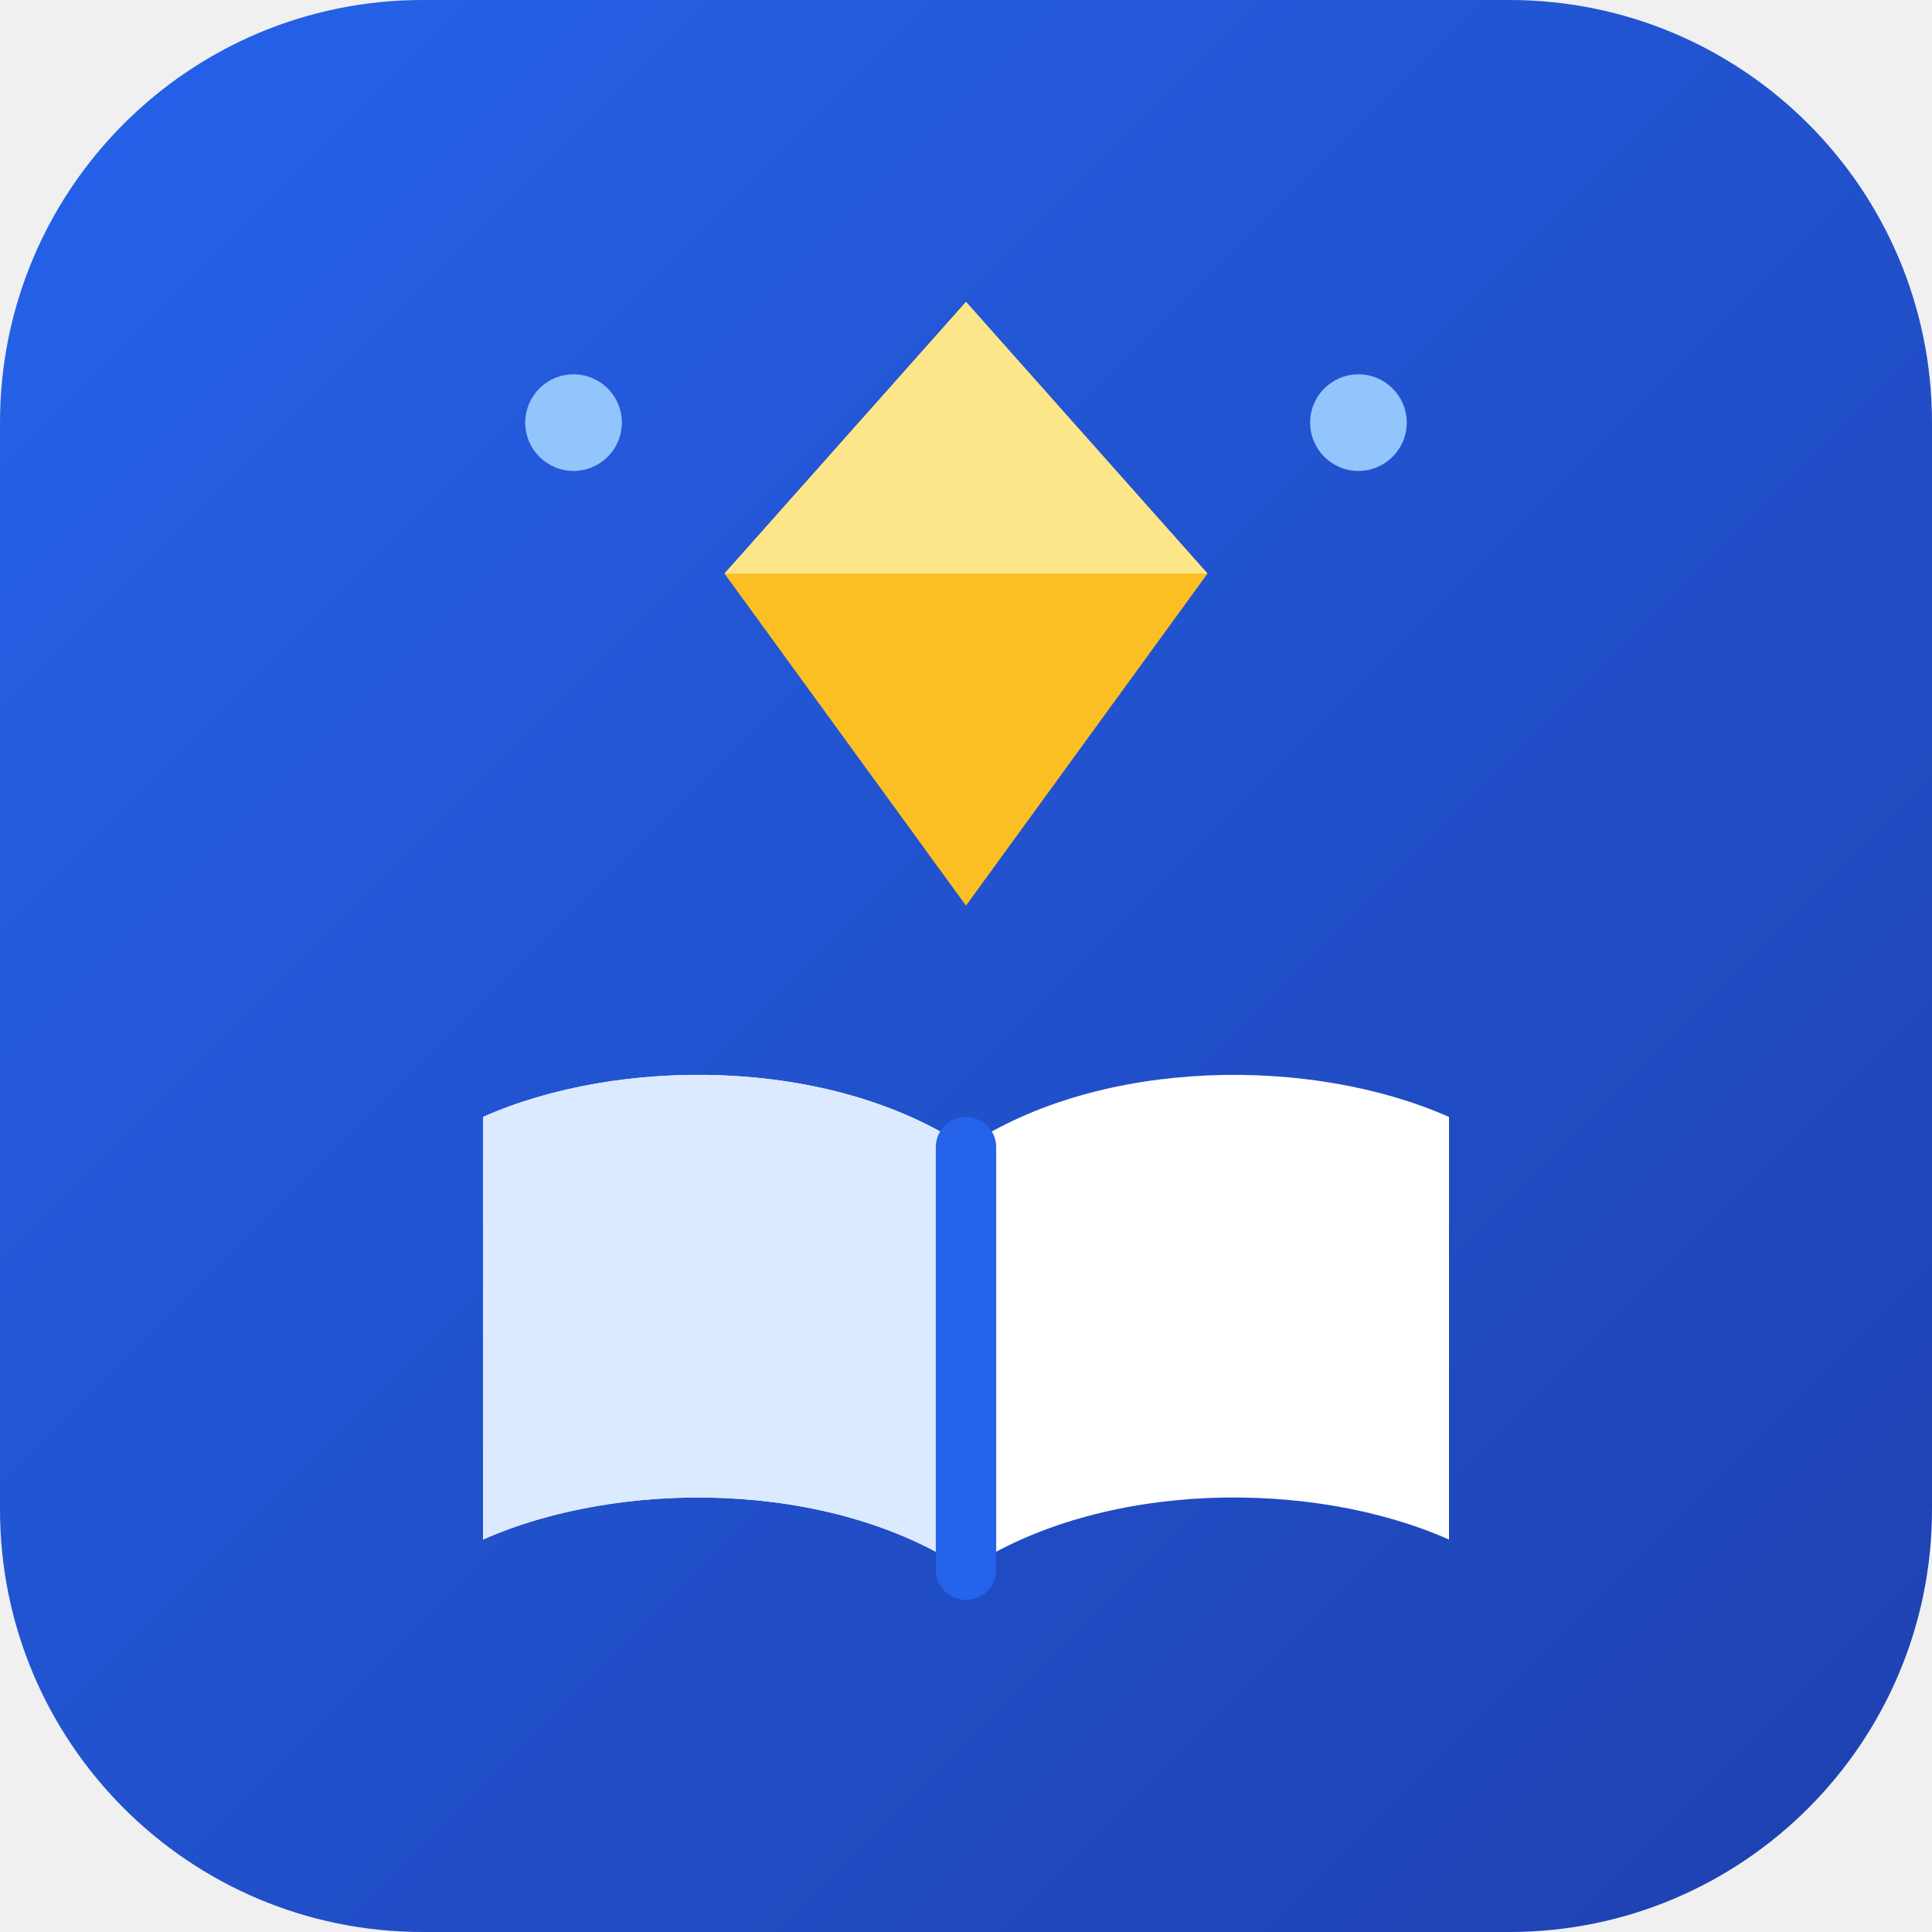
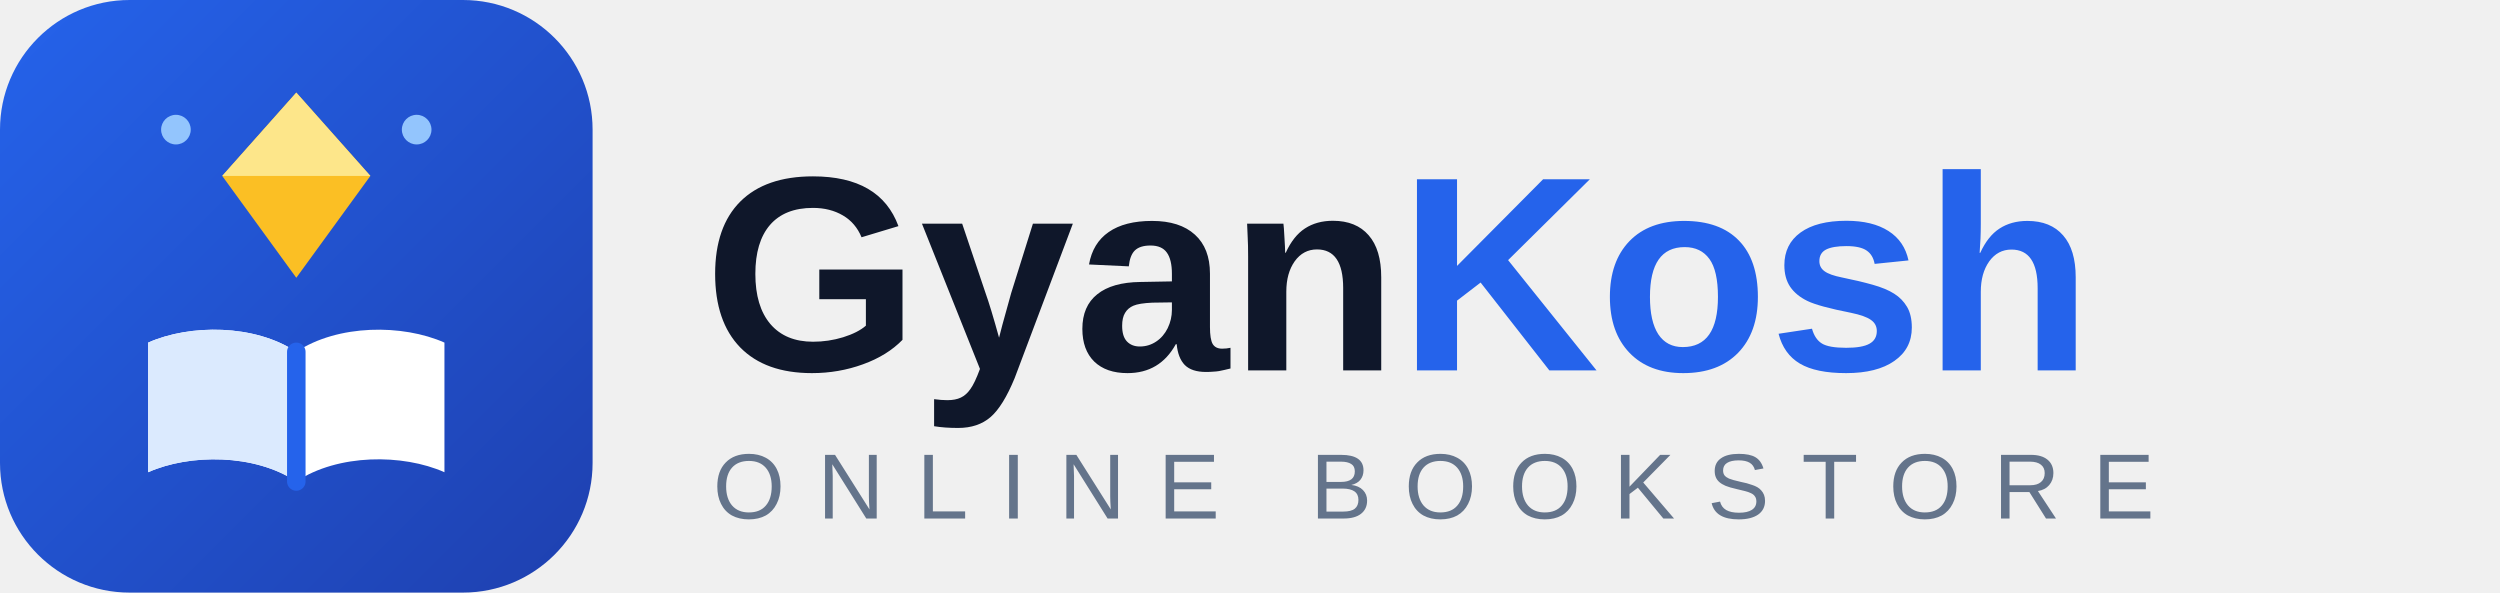
- <svg xmlns="http://www.w3.org/2000/svg" viewBox="0 0 64 64">
+ <svg xmlns="http://www.w3.org/2000/svg" viewBox="0 0 270 64">
  <defs>
    <linearGradient id="bg" x1="0" y1="0" x2="1" y2="1">
      <stop offset="0" stop-color="#2563eb" />
      <stop offset="1" stop-color="#1e40af" />
    </linearGradient>
  </defs>
  <rect width="64" height="64" rx="14" fill="url(#bg)" />
  <path d="M32 10l8 9-8 11-8-11z" fill="#fbbf24" />
  <path d="M32 10l8 9H24z" fill="#fde68a" />
  <circle cx="19" cy="14" r="1.6" fill="#93c5fd" />
  <circle cx="45" cy="14" r="1.6" fill="#93c5fd" />
  <path d="M32 38c-4.5-3-11.5-3-16-1v14c4.5-2 11.5-2 16 1 4.5-3 11.5-3 16-1V37c-4.5-2-11.5-2-16 1z" fill="#ffffff" />
  <path d="M32 38c-4.5-3-11.5-3-16-1v14c4.5-2 11.5-2 16 1z" fill="#dbeafe" />
  <line x1="32" y1="38" x2="32" y2="52" stroke="#2563eb" stroke-width="2" stroke-linecap="round" />
+   <text x="76" y="40" font-family="'Segoe UI', Arial, sans-serif" font-size="30" font-weight="700" fill="#0f172a">Gyan<tspan fill="#2563eb">Kosh</tspan>
+   </text>
+   <text x="77" y="56" font-family="'Segoe UI', Arial, sans-serif" font-size="10" letter-spacing="3.5" fill="#64748b">ONLINE BOOKSTORE</text>
</svg>
